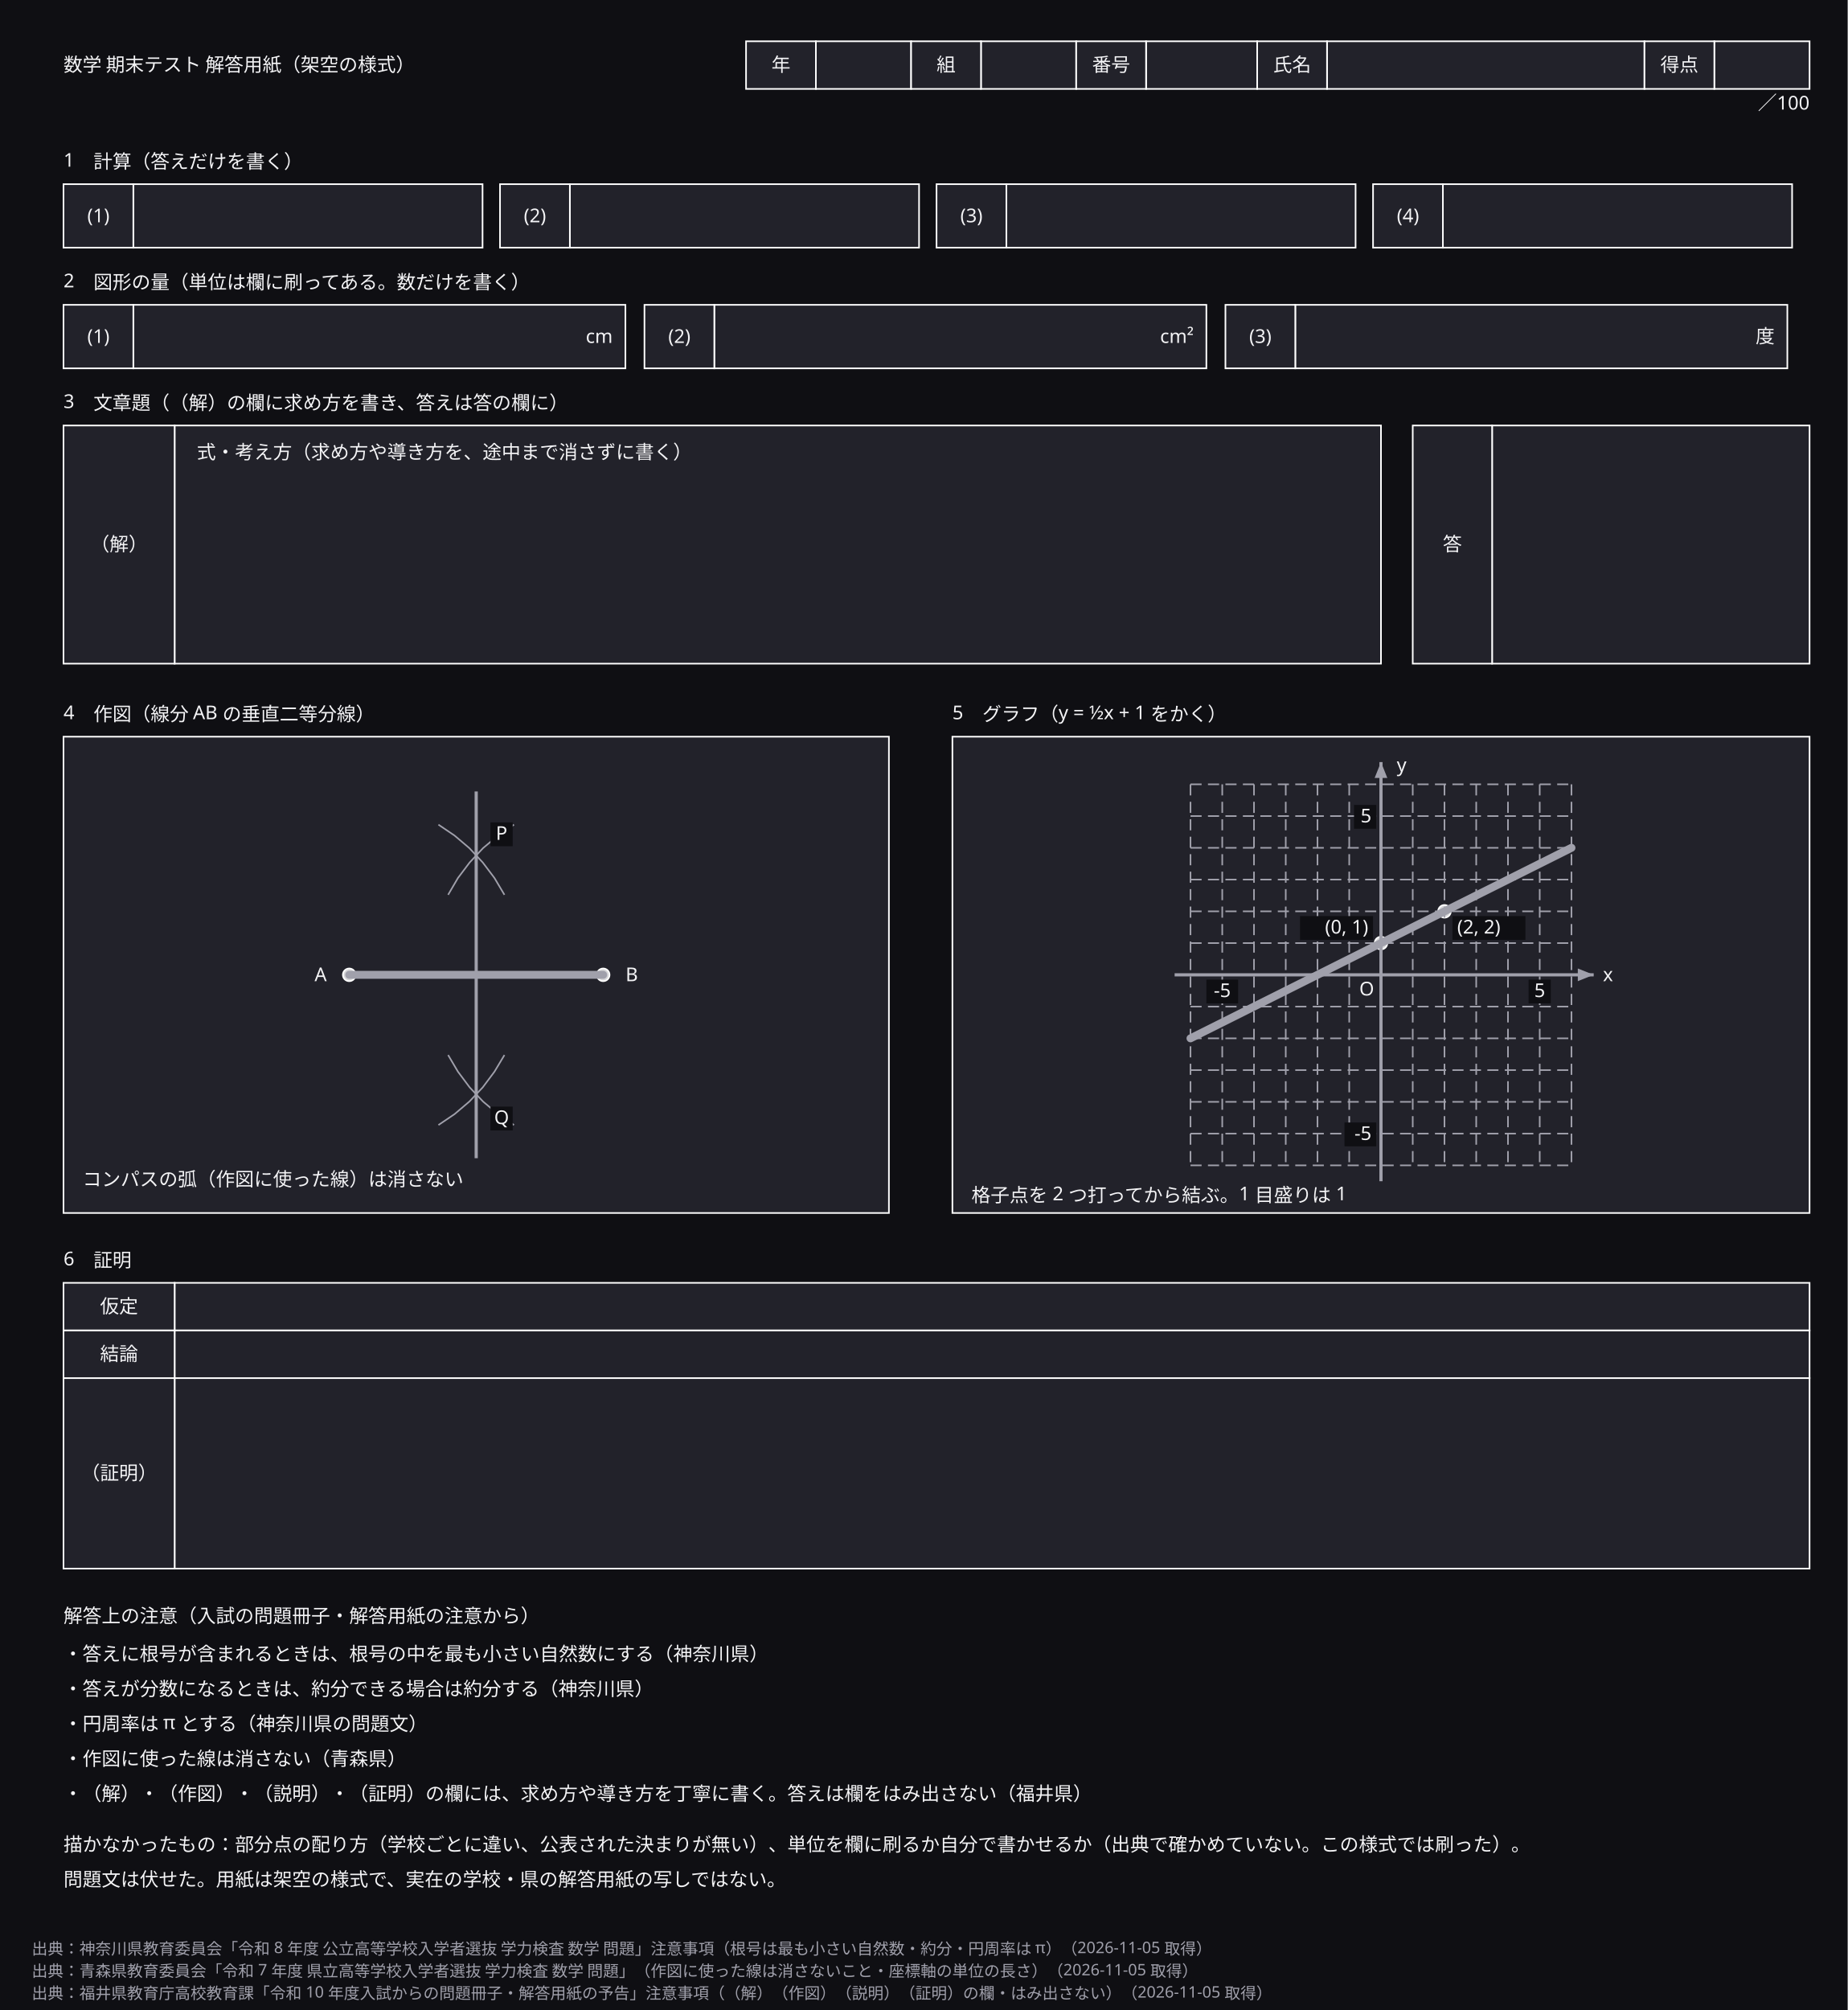
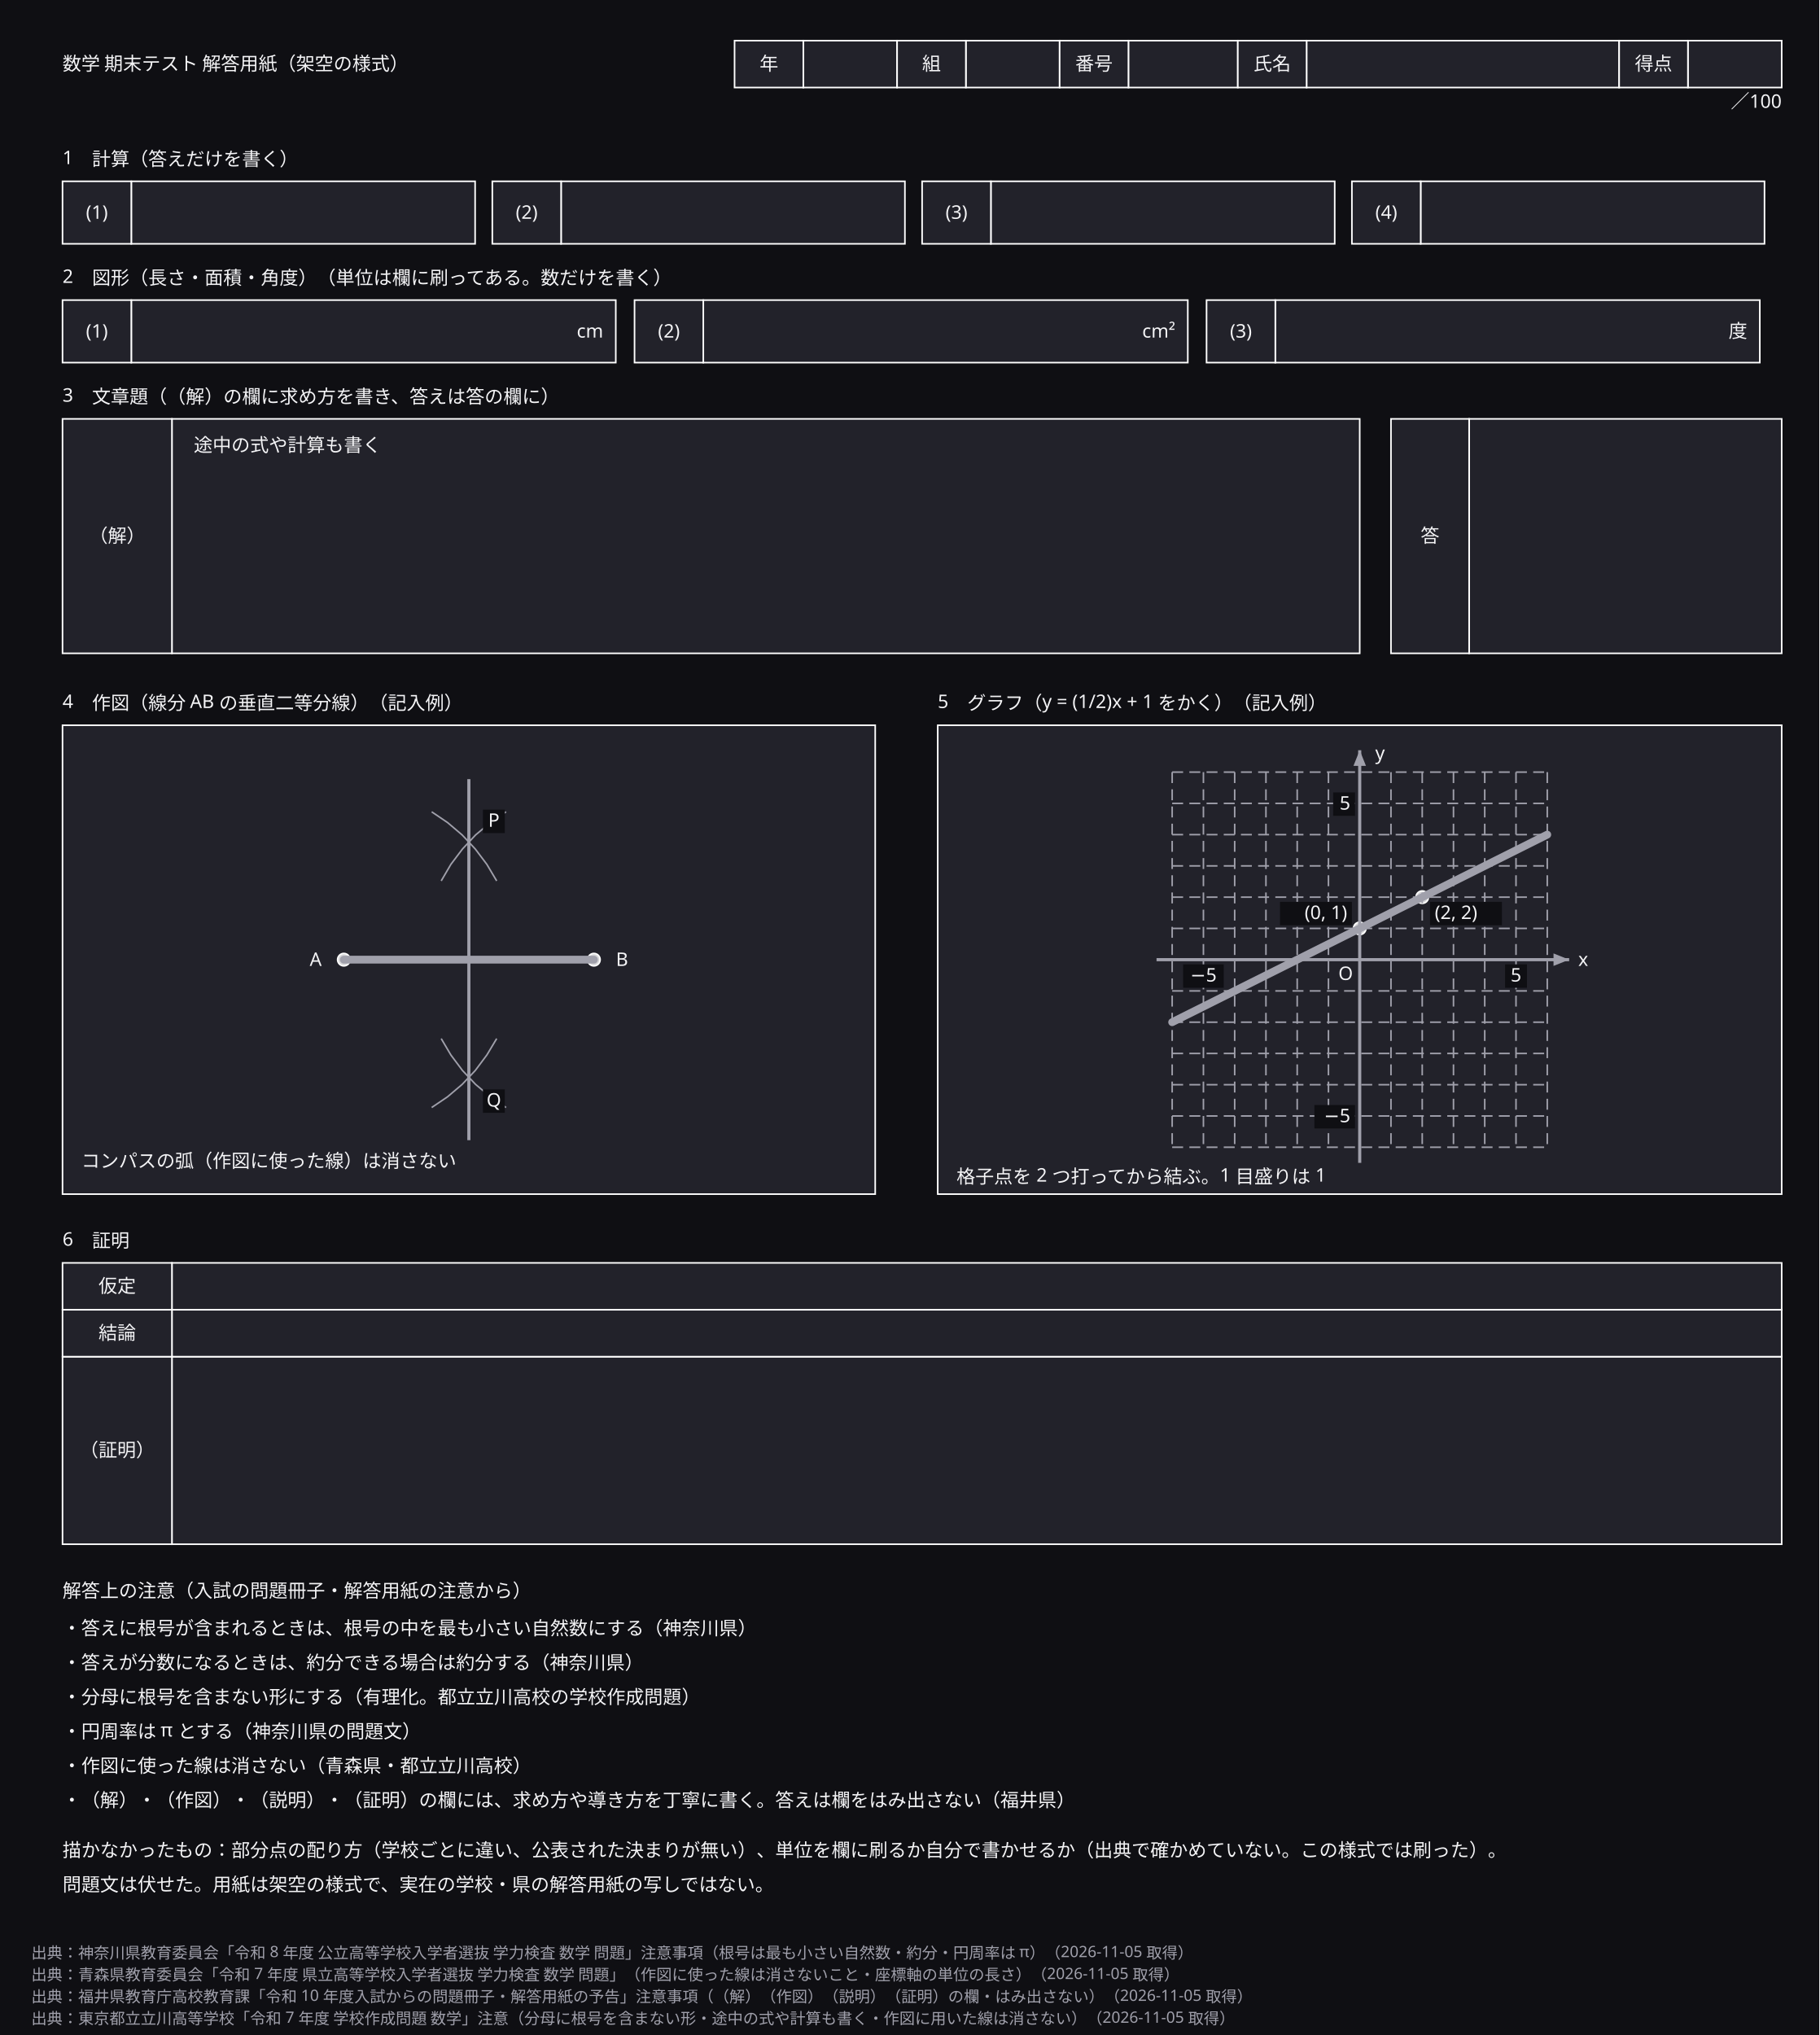
- <svg xmlns="http://www.w3.org/2000/svg" width="1164" height="1266" viewBox="0 0 1164 1266" role="img" aria-labelledby="zumen-title-335b9887">
+ <svg xmlns="http://www.w3.org/2000/svg" width="1164" height="1302" viewBox="0 0 1164 1302" role="img" aria-labelledby="zumen-title-e97b92ca">
  <defs>
    <marker id="arrow" viewBox="0 0 10 10" refX="9" refY="5" markerWidth="6" markerHeight="6" orient="auto">
      <path d="M 0 0 L 10 5 L 0 10 z" fill="#a0a0ab" />
    </marker>
  </defs>
-   <rect data-paper="1" x="0" y="0" width="1164" height="1266" fill="#0f0f13" />
+   <rect data-paper="1" x="0" y="0" width="1164" height="1302" fill="#0f0f13" />
  <g data-node="s5_box" data-pinned="false" data-shape="rect">
    <rect x="600" y="464" width="540" height="300" fill="#22222a" stroke="#ffffff" stroke-width="1" />
  </g>
  <g data-node="s4_box" data-pinned="false" data-shape="rect">
    <rect x="40" y="464" width="520" height="300" fill="#22222a" stroke="#ffffff" stroke-width="1" />
  </g>
  <g data-node="s6_v3" data-pinned="false" data-shape="rect">
    <rect x="110" y="868" width="1030" height="120" fill="#22222a" stroke="#ffffff" stroke-width="1" />
  </g>
  <g data-node="s3_v" data-pinned="false" data-shape="rect">
    <rect x="110" y="268" width="760" height="150" fill="#22222a" stroke="#ffffff" stroke-width="1" />
  </g>
  <g data-node="s6_v1" data-pinned="false" data-shape="rect">
    <rect x="110" y="808" width="1030" height="30" fill="#22222a" stroke="#ffffff" stroke-width="1" />
  </g>
  <g data-node="s6_v2" data-pinned="false" data-shape="rect">
    <rect x="110" y="838" width="1030" height="30" fill="#22222a" stroke="#ffffff" stroke-width="1" />
  </g>
  <g data-node="s3_av" data-pinned="false" data-shape="rect">
    <rect x="940" y="268" width="200" height="150" fill="#22222a" stroke="#ffffff" stroke-width="1" />
  </g>
  <g data-node="n0" data-pinned="false" data-shape="rect" />
  <g data-node="n1" data-pinned="false" data-shape="rect" />
  <g data-node="n2" data-pinned="false" data-shape="rect" />
  <g data-node="n3" data-pinned="false" data-shape="rect" />
  <g data-node="n4" data-pinned="false" data-shape="rect" />
+   <g data-node="n5" data-pinned="false" data-shape="rect" />
  <g data-node="nodraw" data-pinned="false" data-shape="rect" />
  <g data-node="nodraw2" data-pinned="false" data-shape="rect" />
  <g data-node="s3" data-pinned="false" data-shape="rect" />
  <g data-node="s2_a0" data-pinned="false" data-shape="rect">
    <rect x="84" y="192" width="310" height="40" fill="#22222a" stroke="#ffffff" stroke-width="1" />
  </g>
  <g data-node="s2_a1" data-pinned="false" data-shape="rect">
    <rect x="450" y="192" width="310" height="40" fill="#22222a" stroke="#ffffff" stroke-width="1" />
  </g>
  <g data-node="s2_a2" data-pinned="false" data-shape="rect">
    <rect x="816" y="192" width="310" height="40" fill="#22222a" stroke="#ffffff" stroke-width="1" />
  </g>
  <g data-node="nh" data-pinned="false" data-shape="rect" />
  <g data-node="s2" data-pinned="false" data-shape="rect" />
  <g data-node="s3_k" data-pinned="false" data-shape="rect">
    <rect x="40" y="268" width="70" height="150" fill="#22222a" stroke="#ffffff" stroke-width="1" />
  </g>
  <g data-node="s4" data-pinned="false" data-shape="rect" />
  <g data-node="s5" data-pinned="false" data-shape="rect" />
  <g data-node="title" data-pinned="false" data-shape="rect" />
  <g data-node="s1_a0" data-pinned="false" data-shape="rect">
    <rect x="84" y="116" width="220" height="40" fill="#22222a" stroke="#ffffff" stroke-width="1" />
  </g>
  <g data-node="s1_a1" data-pinned="false" data-shape="rect">
    <rect x="359" y="116" width="220" height="40" fill="#22222a" stroke="#ffffff" stroke-width="1" />
  </g>
  <g data-node="s1_a2" data-pinned="false" data-shape="rect">
    <rect x="634" y="116" width="220" height="40" fill="#22222a" stroke="#ffffff" stroke-width="1" />
  </g>
  <g data-node="s1_a3" data-pinned="false" data-shape="rect">
    <rect x="909" y="116" width="220" height="40" fill="#22222a" stroke="#ffffff" stroke-width="1" />
  </g>
  <g data-node="s6_k3" data-pinned="false" data-shape="rect">
    <rect x="40" y="868" width="70" height="120" fill="#22222a" stroke="#ffffff" stroke-width="1" />
  </g>
  <g data-node="s3_ph" data-pinned="false" data-shape="rect" />
  <g data-node="s3_ak" data-pinned="false" data-shape="rect">
    <rect x="890" y="268" width="50" height="150" fill="#22222a" stroke="#ffffff" stroke-width="1" />
  </g>
  <g data-node="s1" data-pinned="false" data-shape="rect" />
  <g data-node="hv_氏名" data-pinned="false" data-shape="rect">
    <rect x="836" y="26" width="200" height="30" fill="#22222a" stroke="#ffffff" stroke-width="1" />
  </g>
  <g data-node="s4n1" data-pinned="false" data-shape="rect" />
  <g data-node="s5n1" data-pinned="false" data-shape="rect" />
  <g data-node="s6" data-pinned="false" data-shape="rect" />
  <g data-node="hv_番号" data-pinned="false" data-shape="rect">
    <rect x="722" y="26" width="70" height="30" fill="#22222a" stroke="#ffffff" stroke-width="1" />
  </g>
  <g data-node="s6_k1" data-pinned="false" data-shape="rect">
    <rect x="40" y="808" width="70" height="30" fill="#22222a" stroke="#ffffff" stroke-width="1" />
  </g>
  <g data-node="s6_k2" data-pinned="false" data-shape="rect">
    <rect x="40" y="838" width="70" height="30" fill="#22222a" stroke="#ffffff" stroke-width="1" />
  </g>
  <g data-node="hv_年" data-pinned="false" data-shape="rect">
    <rect x="514" y="26" width="60" height="30" fill="#22222a" stroke="#ffffff" stroke-width="1" />
  </g>
  <g data-node="hv_組" data-pinned="false" data-shape="rect">
    <rect x="618" y="26" width="60" height="30" fill="#22222a" stroke="#ffffff" stroke-width="1" />
  </g>
  <g data-node="score_v" data-pinned="false" data-shape="rect">
    <rect x="1080" y="26" width="60" height="30" fill="#22222a" stroke="#ffffff" stroke-width="1" />
  </g>
  <g data-node="s1_n0" data-pinned="false" data-shape="rect">
    <rect x="40" y="116" width="44" height="40" fill="#22222a" stroke="#ffffff" stroke-width="1" />
  </g>
  <g data-node="s1_n1" data-pinned="false" data-shape="rect">
    <rect x="315" y="116" width="44" height="40" fill="#22222a" stroke="#ffffff" stroke-width="1" />
  </g>
  <g data-node="s1_n2" data-pinned="false" data-shape="rect">
    <rect x="590" y="116" width="44" height="40" fill="#22222a" stroke="#ffffff" stroke-width="1" />
  </g>
  <g data-node="s1_n3" data-pinned="false" data-shape="rect">
    <rect x="865" y="116" width="44" height="40" fill="#22222a" stroke="#ffffff" stroke-width="1" />
  </g>
  <g data-node="s2_n0" data-pinned="false" data-shape="rect">
    <rect x="40" y="192" width="44" height="40" fill="#22222a" stroke="#ffffff" stroke-width="1" />
  </g>
  <g data-node="s2_n1" data-pinned="false" data-shape="rect">
    <rect x="406" y="192" width="44" height="40" fill="#22222a" stroke="#ffffff" stroke-width="1" />
  </g>
  <g data-node="s2_n2" data-pinned="false" data-shape="rect">
    <rect x="772" y="192" width="44" height="40" fill="#22222a" stroke="#ffffff" stroke-width="1" />
  </g>
  <g data-node="hk_年" data-pinned="false" data-shape="rect">
    <rect x="470" y="26" width="44" height="30" fill="#22222a" stroke="#ffffff" stroke-width="1" />
  </g>
  <g data-node="hk_組" data-pinned="false" data-shape="rect">
    <rect x="574" y="26" width="44" height="30" fill="#22222a" stroke="#ffffff" stroke-width="1" />
  </g>
  <g data-node="hk_番号" data-pinned="false" data-shape="rect">
    <rect x="678" y="26" width="44" height="30" fill="#22222a" stroke="#ffffff" stroke-width="1" />
  </g>
  <g data-node="hk_氏名" data-pinned="false" data-shape="rect">
    <rect x="792" y="26" width="44" height="30" fill="#22222a" stroke="#ffffff" stroke-width="1" />
  </g>
  <g data-node="score_k" data-pinned="false" data-shape="rect">
    <rect x="1036" y="26" width="44" height="30" fill="#22222a" stroke="#ffffff" stroke-width="1" />
  </g>
  <g data-node="scorenote" data-pinned="false" data-shape="rect" />
  <g data-node="s2_u0" data-pinned="false" data-shape="rect" />
  <g data-node="s2_u1" data-pinned="false" data-shape="rect" />
  <g data-node="s2_u2" data-pinned="false" data-shape="rect" />
  <g data-node="gpa_l" data-pinned="false" data-shape="rect" />
  <g data-node="gpb_l" data-pinned="false" data-shape="rect" />
-   <g data-node="tx-5" data-pinned="false" data-shape="rect" />
-   <g data-node="ty-5" data-pinned="false" data-shape="rect" />
+   <g data-node="txm5" data-pinned="false" data-shape="rect" />
+   <g data-node="ty5" data-pinned="false" data-shape="rect" />
  <g data-node="tx5" data-pinned="false" data-shape="rect" />
-   <g data-node="ty5" data-pinned="false" data-shape="rect" />
+   <g data-node="tym5" data-pinned="false" data-shape="rect" />
  <g data-node="lA" data-pinned="false" data-shape="rect" />
  <g data-node="lB" data-pinned="false" data-shape="rect" />
  <g data-node="lP" data-pinned="false" data-shape="rect" />
  <g data-node="lQ" data-pinned="false" data-shape="rect" />
  <g data-node="lx" data-pinned="false" data-shape="rect" />
  <g data-node="ly" data-pinned="false" data-shape="rect" />
  <g data-node="lO" data-pinned="false" data-shape="rect" />
  <g data-node="pA" data-pinned="false" data-shape="rect">
    <circle cx="220" cy="614" r="4" fill="#22222a" stroke="#ffffff" stroke-width="1" />
    <circle cx="220" cy="614" r="4" fill="#ffffff" fill-opacity="0.82" />
  </g>
  <g data-node="pB" data-pinned="false" data-shape="rect">
    <circle cx="380" cy="614" r="4" fill="#22222a" stroke="#ffffff" stroke-width="1" />
    <circle cx="380" cy="614" r="4" fill="#ffffff" fill-opacity="0.82" />
  </g>
  <g data-node="gpa" data-pinned="false" data-shape="rect">
    <circle cx="870" cy="594" r="4" fill="#22222a" stroke="#ffffff" stroke-width="1" />
    <circle cx="870" cy="594" r="4" fill="#ffffff" fill-opacity="0.82" />
  </g>
  <g data-node="gpb" data-pinned="false" data-shape="rect">
    <circle cx="910" cy="574" r="4" fill="#22222a" stroke="#ffffff" stroke-width="1" />
    <circle cx="910" cy="574" r="4" fill="#ffffff" fill-opacity="0.82" />
  </g>
  <g data-edge="ab" data-pinned="false">
    <path d="M 220 614 L 380 614" fill="none" stroke="#a0a0ab" stroke-width="5" stroke-linejoin="round" stroke-linecap="round" />
  </g>
  <g data-edge="arcA1" data-pinned="false">
    <path d="M 276.2 519.4 L 286.4 526.3 L 295.7 534.2 L 304.1 543.2 L 311.5 553 L 317.8 563.6" fill="none" stroke="#a0a0ab" stroke-width="1" />
  </g>
  <g data-edge="arcA2" data-pinned="false">
    <path d="M 317.8 664.5 L 311.5 675 L 304.1 684.9 L 295.7 693.8 L 286.4 701.7 L 276.2 708.6" fill="none" stroke="#a0a0ab" stroke-width="1" />
  </g>
  <g data-edge="arcB1" data-pinned="false">
    <path d="M 282.3 563.6 L 288.5 553 L 295.9 543.2 L 304.3 534.2 L 313.7 526.3 L 323.8 519.4" fill="none" stroke="#a0a0ab" stroke-width="1" />
  </g>
  <g data-edge="arcB2" data-pinned="false">
    <path d="M 323.8 708.6 L 313.7 701.7 L 304.3 693.8 L 295.9 684.9 L 288.5 675 L 282.3 664.5" fill="none" stroke="#a0a0ab" stroke-width="1" />
  </g>
  <g data-edge="bisector" data-pinned="false">
    <path d="M 300 498.5 L 300 729.5" fill="none" stroke="#a0a0ab" stroke-width="2" />
  </g>
  <g data-edge="gv0" data-pinned="false">
    <path d="M 750 494 L 750 734" fill="none" stroke="#a0a0ab" stroke-width="1" stroke-dasharray="7 4" />
  </g>
  <g data-edge="gh0" data-pinned="false">
    <path d="M 750 494 L 990 494" fill="none" stroke="#a0a0ab" stroke-width="1" stroke-dasharray="7 4" />
  </g>
  <g data-edge="gv1" data-pinned="false">
    <path d="M 770 494 L 770 734" fill="none" stroke="#a0a0ab" stroke-width="1" stroke-dasharray="7 4" />
  </g>
  <g data-edge="gh1" data-pinned="false">
    <path d="M 750 514 L 990 514" fill="none" stroke="#a0a0ab" stroke-width="1" stroke-dasharray="7 4" />
  </g>
  <g data-edge="gv2" data-pinned="false">
    <path d="M 790 494 L 790 734" fill="none" stroke="#a0a0ab" stroke-width="1" stroke-dasharray="7 4" />
  </g>
  <g data-edge="gh2" data-pinned="false">
    <path d="M 750 534 L 990 534" fill="none" stroke="#a0a0ab" stroke-width="1" stroke-dasharray="7 4" />
  </g>
  <g data-edge="gv3" data-pinned="false">
    <path d="M 810 494 L 810 734" fill="none" stroke="#a0a0ab" stroke-width="1" stroke-dasharray="7 4" />
  </g>
  <g data-edge="gh3" data-pinned="false">
    <path d="M 750 554 L 990 554" fill="none" stroke="#a0a0ab" stroke-width="1" stroke-dasharray="7 4" />
  </g>
  <g data-edge="gv4" data-pinned="false">
    <path d="M 830 494 L 830 734" fill="none" stroke="#a0a0ab" stroke-width="1" stroke-dasharray="7 4" />
  </g>
  <g data-edge="gh4" data-pinned="false">
    <path d="M 750 574 L 990 574" fill="none" stroke="#a0a0ab" stroke-width="1" stroke-dasharray="7 4" />
  </g>
  <g data-edge="gv5" data-pinned="false">
    <path d="M 850 494 L 850 734" fill="none" stroke="#a0a0ab" stroke-width="1" stroke-dasharray="7 4" />
  </g>
  <g data-edge="gh5" data-pinned="false">
    <path d="M 750 594 L 990 594" fill="none" stroke="#a0a0ab" stroke-width="1" stroke-dasharray="7 4" />
  </g>
  <g data-edge="gv7" data-pinned="false">
    <path d="M 890 494 L 890 734" fill="none" stroke="#a0a0ab" stroke-width="1" stroke-dasharray="7 4" />
  </g>
  <g data-edge="gh7" data-pinned="false">
    <path d="M 750 634 L 990 634" fill="none" stroke="#a0a0ab" stroke-width="1" stroke-dasharray="7 4" />
  </g>
  <g data-edge="gv8" data-pinned="false">
    <path d="M 910 494 L 910 734" fill="none" stroke="#a0a0ab" stroke-width="1" stroke-dasharray="7 4" />
  </g>
  <g data-edge="gh8" data-pinned="false">
    <path d="M 750 654 L 990 654" fill="none" stroke="#a0a0ab" stroke-width="1" stroke-dasharray="7 4" />
  </g>
  <g data-edge="gv9" data-pinned="false">
    <path d="M 930 494 L 930 734" fill="none" stroke="#a0a0ab" stroke-width="1" stroke-dasharray="7 4" />
  </g>
  <g data-edge="gh9" data-pinned="false">
    <path d="M 750 674 L 990 674" fill="none" stroke="#a0a0ab" stroke-width="1" stroke-dasharray="7 4" />
  </g>
  <g data-edge="gv10" data-pinned="false">
    <path d="M 950 494 L 950 734" fill="none" stroke="#a0a0ab" stroke-width="1" stroke-dasharray="7 4" />
  </g>
  <g data-edge="gh10" data-pinned="false">
    <path d="M 750 694 L 990 694" fill="none" stroke="#a0a0ab" stroke-width="1" stroke-dasharray="7 4" />
  </g>
  <g data-edge="gv11" data-pinned="false">
    <path d="M 970 494 L 970 734" fill="none" stroke="#a0a0ab" stroke-width="1" stroke-dasharray="7 4" />
  </g>
  <g data-edge="gh11" data-pinned="false">
    <path d="M 750 714 L 990 714" fill="none" stroke="#a0a0ab" stroke-width="1" stroke-dasharray="7 4" />
  </g>
  <g data-edge="gv12" data-pinned="false">
    <path d="M 990 494 L 990 734" fill="none" stroke="#a0a0ab" stroke-width="1" stroke-dasharray="7 4" />
  </g>
  <g data-edge="gh12" data-pinned="false">
    <path d="M 750 734 L 990 734" fill="none" stroke="#a0a0ab" stroke-width="1" stroke-dasharray="7 4" />
  </g>
  <g data-edge="xaxis" data-pinned="false">
    <path d="M 740 614 L 1004 614" fill="none" stroke="#a0a0ab" stroke-width="2" />
    <path d="M 1004 614 L 994 610 L 994 618 Z" fill="#a0a0ab" stroke="none" />
  </g>
  <g data-edge="yaxis" data-pinned="false">
    <path d="M 870 744 L 870 480" fill="none" stroke="#a0a0ab" stroke-width="2" />
    <path d="M 870 480 L 866 490 L 874 490 Z" fill="#a0a0ab" stroke="none" />
  </g>
  <g data-edge="graph" data-pinned="false">
    <path d="M 750 654 L 990 534" fill="none" stroke="#a0a0ab" stroke-width="5" stroke-linejoin="round" stroke-linecap="round" />
  </g>
  <g data-name="n0">
    <text x="40" y="1046" text-anchor="start" font-family="sans-serif" font-size="12" fill="#f4f4f6">・答えに根号が含まれるときは、根号の中を最も小さい自然数にする（神奈川県）</text>
  </g>
  <g data-name="n1">
    <text x="40" y="1068" text-anchor="start" font-family="sans-serif" font-size="12" fill="#f4f4f6">・答えが分数になるときは、約分できる場合は約分する（神奈川県）</text>
  </g>
  <g data-name="n2">
-     <text x="40" y="1090" text-anchor="start" font-family="sans-serif" font-size="12" fill="#f4f4f6">・円周率は π とする（神奈川県の問題文）</text>
+     <text x="40" y="1090" text-anchor="start" font-family="sans-serif" font-size="12" fill="#f4f4f6">・分母に根号を含まない形にする（有理化。都立立川高校の学校作成問題）</text>
  </g>
  <g data-name="n3">
-     <text x="40" y="1112" text-anchor="start" font-family="sans-serif" font-size="12" fill="#f4f4f6">・作図に使った線は消さない（青森県）</text>
+     <text x="40" y="1112" text-anchor="start" font-family="sans-serif" font-size="12" fill="#f4f4f6">・円周率は π とする（神奈川県の問題文）</text>
  </g>
  <g data-name="n4">
-     <text x="40" y="1134" text-anchor="start" font-family="sans-serif" font-size="12" fill="#f4f4f6">・（解）・（作図）・（説明）・（証明）の欄には、求め方や導き方を丁寧に書く。答えは欄をはみ出さない（福井県）</text>
+     <text x="40" y="1134" text-anchor="start" font-family="sans-serif" font-size="12" fill="#f4f4f6">・作図に使った線は消さない（青森県・都立立川高校）</text>
+   </g>
+   <g data-name="n5">
+     <text x="40" y="1156" text-anchor="start" font-family="sans-serif" font-size="12" fill="#f4f4f6">・（解）・（作図）・（説明）・（証明）の欄には、求め方や導き方を丁寧に書く。答えは欄をはみ出さない（福井県）</text>
  </g>
  <g data-name="nodraw">
-     <text x="40" y="1166" text-anchor="start" font-family="sans-serif" font-size="12" fill="#f4f4f6">描かなかったもの：部分点の配り方（学校ごとに違い、公表された決まりが無い）、単位を欄に刷るか自分で書かせるか（出典で確かめていない。この様式では刷った）。</text>
+     <text x="40" y="1188" text-anchor="start" font-family="sans-serif" font-size="12" fill="#f4f4f6">描かなかったもの：部分点の配り方（学校ごとに違い、公表された決まりが無い）、単位を欄に刷るか自分で書かせるか（出典で確かめていない。この様式では刷った）。</text>
  </g>
  <g data-name="nodraw2">
-     <text x="40" y="1188" text-anchor="start" font-family="sans-serif" font-size="12" fill="#f4f4f6">問題文は伏せた。用紙は架空の様式で、実在の学校・県の解答用紙の写しではない。</text>
+     <text x="40" y="1210" text-anchor="start" font-family="sans-serif" font-size="12" fill="#f4f4f6">問題文は伏せた。用紙は架空の様式で、実在の学校・県の解答用紙の写しではない。</text>
  </g>
  <g data-name="s3">
    <text x="40" y="257" text-anchor="start" font-family="sans-serif" font-size="12" fill="#f4f4f6">3　文章題（（解）の欄に求め方を書き、答えは答の欄に）</text>
  </g>
  <g data-name="nh">
    <text x="40" y="1022" text-anchor="start" font-family="sans-serif" font-size="12" fill="#f4f4f6">解答上の注意（入試の問題冊子・解答用紙の注意から）</text>
  </g>
  <g data-name="s2">
-     <text x="40" y="181" text-anchor="start" font-family="sans-serif" font-size="12" fill="#f4f4f6">2　図形の量（単位は欄に刷ってある。数だけを書く）</text>
+     <text x="40" y="181" text-anchor="start" font-family="sans-serif" font-size="12" fill="#f4f4f6">2　図形（長さ・面積・角度）（単位は欄に刷ってある。数だけを書く）</text>
  </g>
  <g data-name="s3_k">
    <text x="75" y="347" text-anchor="middle" font-family="sans-serif" font-size="12" fill="#f4f4f6">（解）</text>
  </g>
  <g data-name="s4">
-     <text x="40" y="453" text-anchor="start" font-family="sans-serif" font-size="12" fill="#f4f4f6">4　作図（線分 AB の垂直二等分線）</text>
+     <text x="40" y="453" text-anchor="start" font-family="sans-serif" font-size="12" fill="#f4f4f6">4　作図（線分 AB の垂直二等分線）（記入例）</text>
  </g>
  <g data-name="s5">
-     <text x="600" y="453" text-anchor="start" font-family="sans-serif" font-size="12" fill="#f4f4f6">5　グラフ（y = ½x + 1 をかく）</text>
+     <text x="600" y="453" text-anchor="start" font-family="sans-serif" font-size="12" fill="#f4f4f6">5　グラフ（y = (1/2)x + 1 をかく）（記入例）</text>
  </g>
  <g data-name="title">
    <text x="40" y="45" text-anchor="start" font-family="sans-serif" font-size="12" fill="#f4f4f6">数学 期末テスト 解答用紙（架空の様式）</text>
  </g>
  <g data-name="s6_k3">
    <text x="75" y="932" text-anchor="middle" font-family="sans-serif" font-size="12" fill="#f4f4f6">（証明）</text>
  </g>
  <g data-name="s3_ph">
-     <text x="124" y="289" text-anchor="start" font-family="sans-serif" font-size="12" fill="#f4f4f6">式・考え方（求め方や導き方を、途中まで消さずに書く）</text>
+     <text x="124" y="289" text-anchor="start" font-family="sans-serif" font-size="12" fill="#f4f4f6">途中の式や計算も書く</text>
  </g>
  <g data-name="s3_ak">
    <text x="915" y="347" text-anchor="middle" font-family="sans-serif" font-size="12" fill="#f4f4f6">答</text>
  </g>
  <g data-name="s1">
    <text x="40" y="105" text-anchor="start" font-family="sans-serif" font-size="12" fill="#f4f4f6">1　計算（答えだけを書く）</text>
  </g>
  <g data-name="s4n1">
    <text x="52" y="747" text-anchor="start" font-family="sans-serif" font-size="12" fill="#f4f4f6">コンパスの弧（作図に使った線）は消さない</text>
  </g>
  <g data-name="s5n1">
    <text x="612" y="757" text-anchor="start" font-family="sans-serif" font-size="12" fill="#f4f4f6">格子点を 2 つ打ってから結ぶ。1 目盛りは 1</text>
  </g>
  <g data-name="s6">
    <text x="40" y="797" text-anchor="start" font-family="sans-serif" font-size="12" fill="#f4f4f6">6　証明</text>
  </g>
  <g data-name="s6_k1">
    <text x="75" y="827" text-anchor="middle" font-family="sans-serif" font-size="12" fill="#f4f4f6">仮定</text>
  </g>
  <g data-name="s6_k2">
    <text x="75" y="857" text-anchor="middle" font-family="sans-serif" font-size="12" fill="#f4f4f6">結論</text>
  </g>
  <g data-name="s1_n0">
    <text x="62" y="140" text-anchor="middle" font-family="sans-serif" font-size="12" fill="#f4f4f6">(1)</text>
  </g>
  <g data-name="s1_n1">
    <text x="337" y="140" text-anchor="middle" font-family="sans-serif" font-size="12" fill="#f4f4f6">(2)</text>
  </g>
  <g data-name="s1_n2">
    <text x="612" y="140" text-anchor="middle" font-family="sans-serif" font-size="12" fill="#f4f4f6">(3)</text>
  </g>
  <g data-name="s1_n3">
    <text x="887" y="140" text-anchor="middle" font-family="sans-serif" font-size="12" fill="#f4f4f6">(4)</text>
  </g>
  <g data-name="s2_n0">
    <text x="62" y="216" text-anchor="middle" font-family="sans-serif" font-size="12" fill="#f4f4f6">(1)</text>
  </g>
  <g data-name="s2_n1">
    <text x="428" y="216" text-anchor="middle" font-family="sans-serif" font-size="12" fill="#f4f4f6">(2)</text>
  </g>
  <g data-name="s2_n2">
    <text x="794" y="216" text-anchor="middle" font-family="sans-serif" font-size="12" fill="#f4f4f6">(3)</text>
  </g>
  <g data-name="hk_年">
    <text x="492" y="45" text-anchor="middle" font-family="sans-serif" font-size="12" fill="#f4f4f6">年</text>
  </g>
  <g data-name="hk_組">
    <text x="596" y="45" text-anchor="middle" font-family="sans-serif" font-size="12" fill="#f4f4f6">組</text>
  </g>
  <g data-name="hk_番号">
    <text x="700" y="45" text-anchor="middle" font-family="sans-serif" font-size="12" fill="#f4f4f6">番号</text>
  </g>
  <g data-name="hk_氏名">
    <text x="814" y="45" text-anchor="middle" font-family="sans-serif" font-size="12" fill="#f4f4f6">氏名</text>
  </g>
  <g data-name="score_k">
    <text x="1058" y="45" text-anchor="middle" font-family="sans-serif" font-size="12" fill="#f4f4f6">得点</text>
  </g>
  <g data-name="scorenote">
    <text x="1140" y="69" text-anchor="end" font-family="sans-serif" font-size="12" fill="#f4f4f6">／100</text>
  </g>
  <g data-name="s2_u0">
    <text x="386" y="216" text-anchor="end" font-family="sans-serif" font-size="12" fill="#f4f4f6">cm</text>
  </g>
  <g data-name="s2_u1">
    <text x="752" y="216" text-anchor="end" font-family="sans-serif" font-size="12" fill="#f4f4f6">cm²</text>
  </g>
  <g data-name="s2_u2">
    <text x="1118" y="216" text-anchor="end" font-family="sans-serif" font-size="12" fill="#f4f4f6">度</text>
  </g>
  <g data-name="gpa_l">
    <rect x="819" y="577" width="46" height="15" fill="#0f0f13" />
    <text x="862" y="588" text-anchor="end" font-family="sans-serif" font-size="12" fill="#f4f4f6">(0, 1)</text>
  </g>
  <g data-name="gpb_l">
    <rect x="915" y="577" width="46" height="15" fill="#0f0f13" />
    <text x="918" y="588" text-anchor="start" font-family="sans-serif" font-size="12" fill="#f4f4f6">(2, 2)</text>
  </g>
-   <g data-name="tx-5">
-     <rect x="760" y="617" width="20" height="15" fill="#0f0f13" />
-     <text x="770" y="628" text-anchor="middle" font-family="sans-serif" font-size="12" fill="#f4f4f6">-5</text>
-   </g>
-   <g data-name="ty-5">
+   <g data-name="txm5">
+     <rect x="757" y="617" width="26" height="15" fill="#0f0f13" />
+     <text x="770" y="628" text-anchor="middle" font-family="sans-serif" font-size="12" fill="#f4f4f6">−5</text>
+   </g>
+   <g data-name="ty5">
    <rect x="853" y="507" width="14" height="15" fill="#0f0f13" />
    <text x="864" y="518" text-anchor="end" font-family="sans-serif" font-size="12" fill="#f4f4f6">5</text>
  </g>
  <g data-name="tx5">
    <rect x="963" y="617" width="14" height="15" fill="#0f0f13" />
    <text x="970" y="628" text-anchor="middle" font-family="sans-serif" font-size="12" fill="#f4f4f6">5</text>
  </g>
-   <g data-name="ty5">
-     <rect x="847" y="707" width="20" height="15" fill="#0f0f13" />
-     <text x="864" y="718" text-anchor="end" font-family="sans-serif" font-size="12" fill="#f4f4f6">-5</text>
+   <g data-name="tym5">
+     <rect x="841" y="707" width="26" height="15" fill="#0f0f13" />
+     <text x="864" y="718" text-anchor="end" font-family="sans-serif" font-size="12" fill="#f4f4f6">−5</text>
  </g>
  <g data-name="lA">
    <text x="202" y="618" text-anchor="middle" font-family="sans-serif" font-size="12" fill="#f4f4f6">A</text>
  </g>
  <g data-name="lB">
    <text x="398" y="618" text-anchor="middle" font-family="sans-serif" font-size="12" fill="#f4f4f6">B</text>
  </g>
  <g data-name="lP">
    <rect x="309" y="518" width="14" height="15" fill="#0f0f13" />
    <text x="316" y="529" text-anchor="middle" font-family="sans-serif" font-size="12" fill="#f4f4f6">P</text>
  </g>
  <g data-name="lQ">
    <rect x="309" y="697" width="14" height="15" fill="#0f0f13" />
    <text x="316" y="708" text-anchor="middle" font-family="sans-serif" font-size="12" fill="#f4f4f6">Q</text>
  </g>
  <g data-name="lx">
    <text x="1013" y="618" text-anchor="middle" font-family="sans-serif" font-size="12" fill="#f4f4f6">x</text>
  </g>
  <g data-name="ly">
    <text x="883" y="486" text-anchor="middle" font-family="sans-serif" font-size="12" fill="#f4f4f6">y</text>
  </g>
  <g data-name="lO">
    <text x="861" y="627" text-anchor="middle" font-family="sans-serif" font-size="12" fill="#f4f4f6">O</text>
  </g>
  <g data-name="sources">
    <a href="https://www.pref.kanagawa.jp/documents/131902/3_r8suugaku_zen_mon.pdf">
-       <text x="20" y="1231" font-family="sans-serif" font-size="10" fill="#a0a0ab">出典：神奈川県教育委員会「令和 8 年度 公立高等学校入学者選抜 学力検査 数学 問題」注意事項（根号は最も小さい自然数・約分・円周率は π）（2026-11-05 取得）</text>
+       <text x="20" y="1253" font-family="sans-serif" font-size="10" fill="#a0a0ab">出典：神奈川県教育委員会「令和 8 年度 公立高等学校入学者選抜 学力検査 数学 問題」注意事項（根号は最も小さい自然数・約分・円周率は π）（2026-11-05 取得）</text>
    </a>
    <a href="https://www.pref.aomori.lg.jp/soshiki/kyoiku/e-gakyo/files/R7suugaku-mondai.pdf">
-       <text x="20" y="1245" font-family="sans-serif" font-size="10" fill="#a0a0ab">出典：青森県教育委員会「令和 7 年度 県立高等学校入学者選抜 学力検査 数学 問題」（作図に使った線は消さないこと・座標軸の単位の長さ）（2026-11-05 取得）</text>
+       <text x="20" y="1267" font-family="sans-serif" font-size="10" fill="#a0a0ab">出典：青森県教育委員会「令和 7 年度 県立高等学校入学者選抜 学力検査 数学 問題」（作図に使った線は消さないこと・座標軸の単位の長さ）（2026-11-05 取得）</text>
    </a>
    <a href="https://www.pref.fukui.lg.jp/doc/koukou/nyugaku/r10yokoku_d/fil/r10degital.pdf">
-       <text x="20" y="1259" font-family="sans-serif" font-size="10" fill="#a0a0ab">出典：福井県教育庁高校教育課「令和 10 年度入試からの問題冊子・解答用紙の予告」注意事項（（解）（作図）（説明）（証明）の欄・はみ出さない）（2026-11-05 取得）</text>
+       <text x="20" y="1281" font-family="sans-serif" font-size="10" fill="#a0a0ab">出典：福井県教育庁高校教育課「令和 10 年度入試からの問題冊子・解答用紙の予告」注意事項（（解）（作図）（説明）（証明）の欄・はみ出さない）（2026-11-05 取得）</text>
    </a>
+     <a href="https://www.metro.ed.jp/tachikawa-h/assets/R7%E6%95%B0%E5%AD%A6%E5%95%8F%E9%A1%8C.pdf">
+       <text x="20" y="1295" font-family="sans-serif" font-size="10" fill="#a0a0ab">出典：東京都立立川高等学校「令和 7 年度 学校作成問題 数学」注意（分母に根号を含まない形・途中の式や計算も書く・作図に用いた線は消さない）（2026-11-05 取得）</text>
+     </a>
  </g>
</svg>
